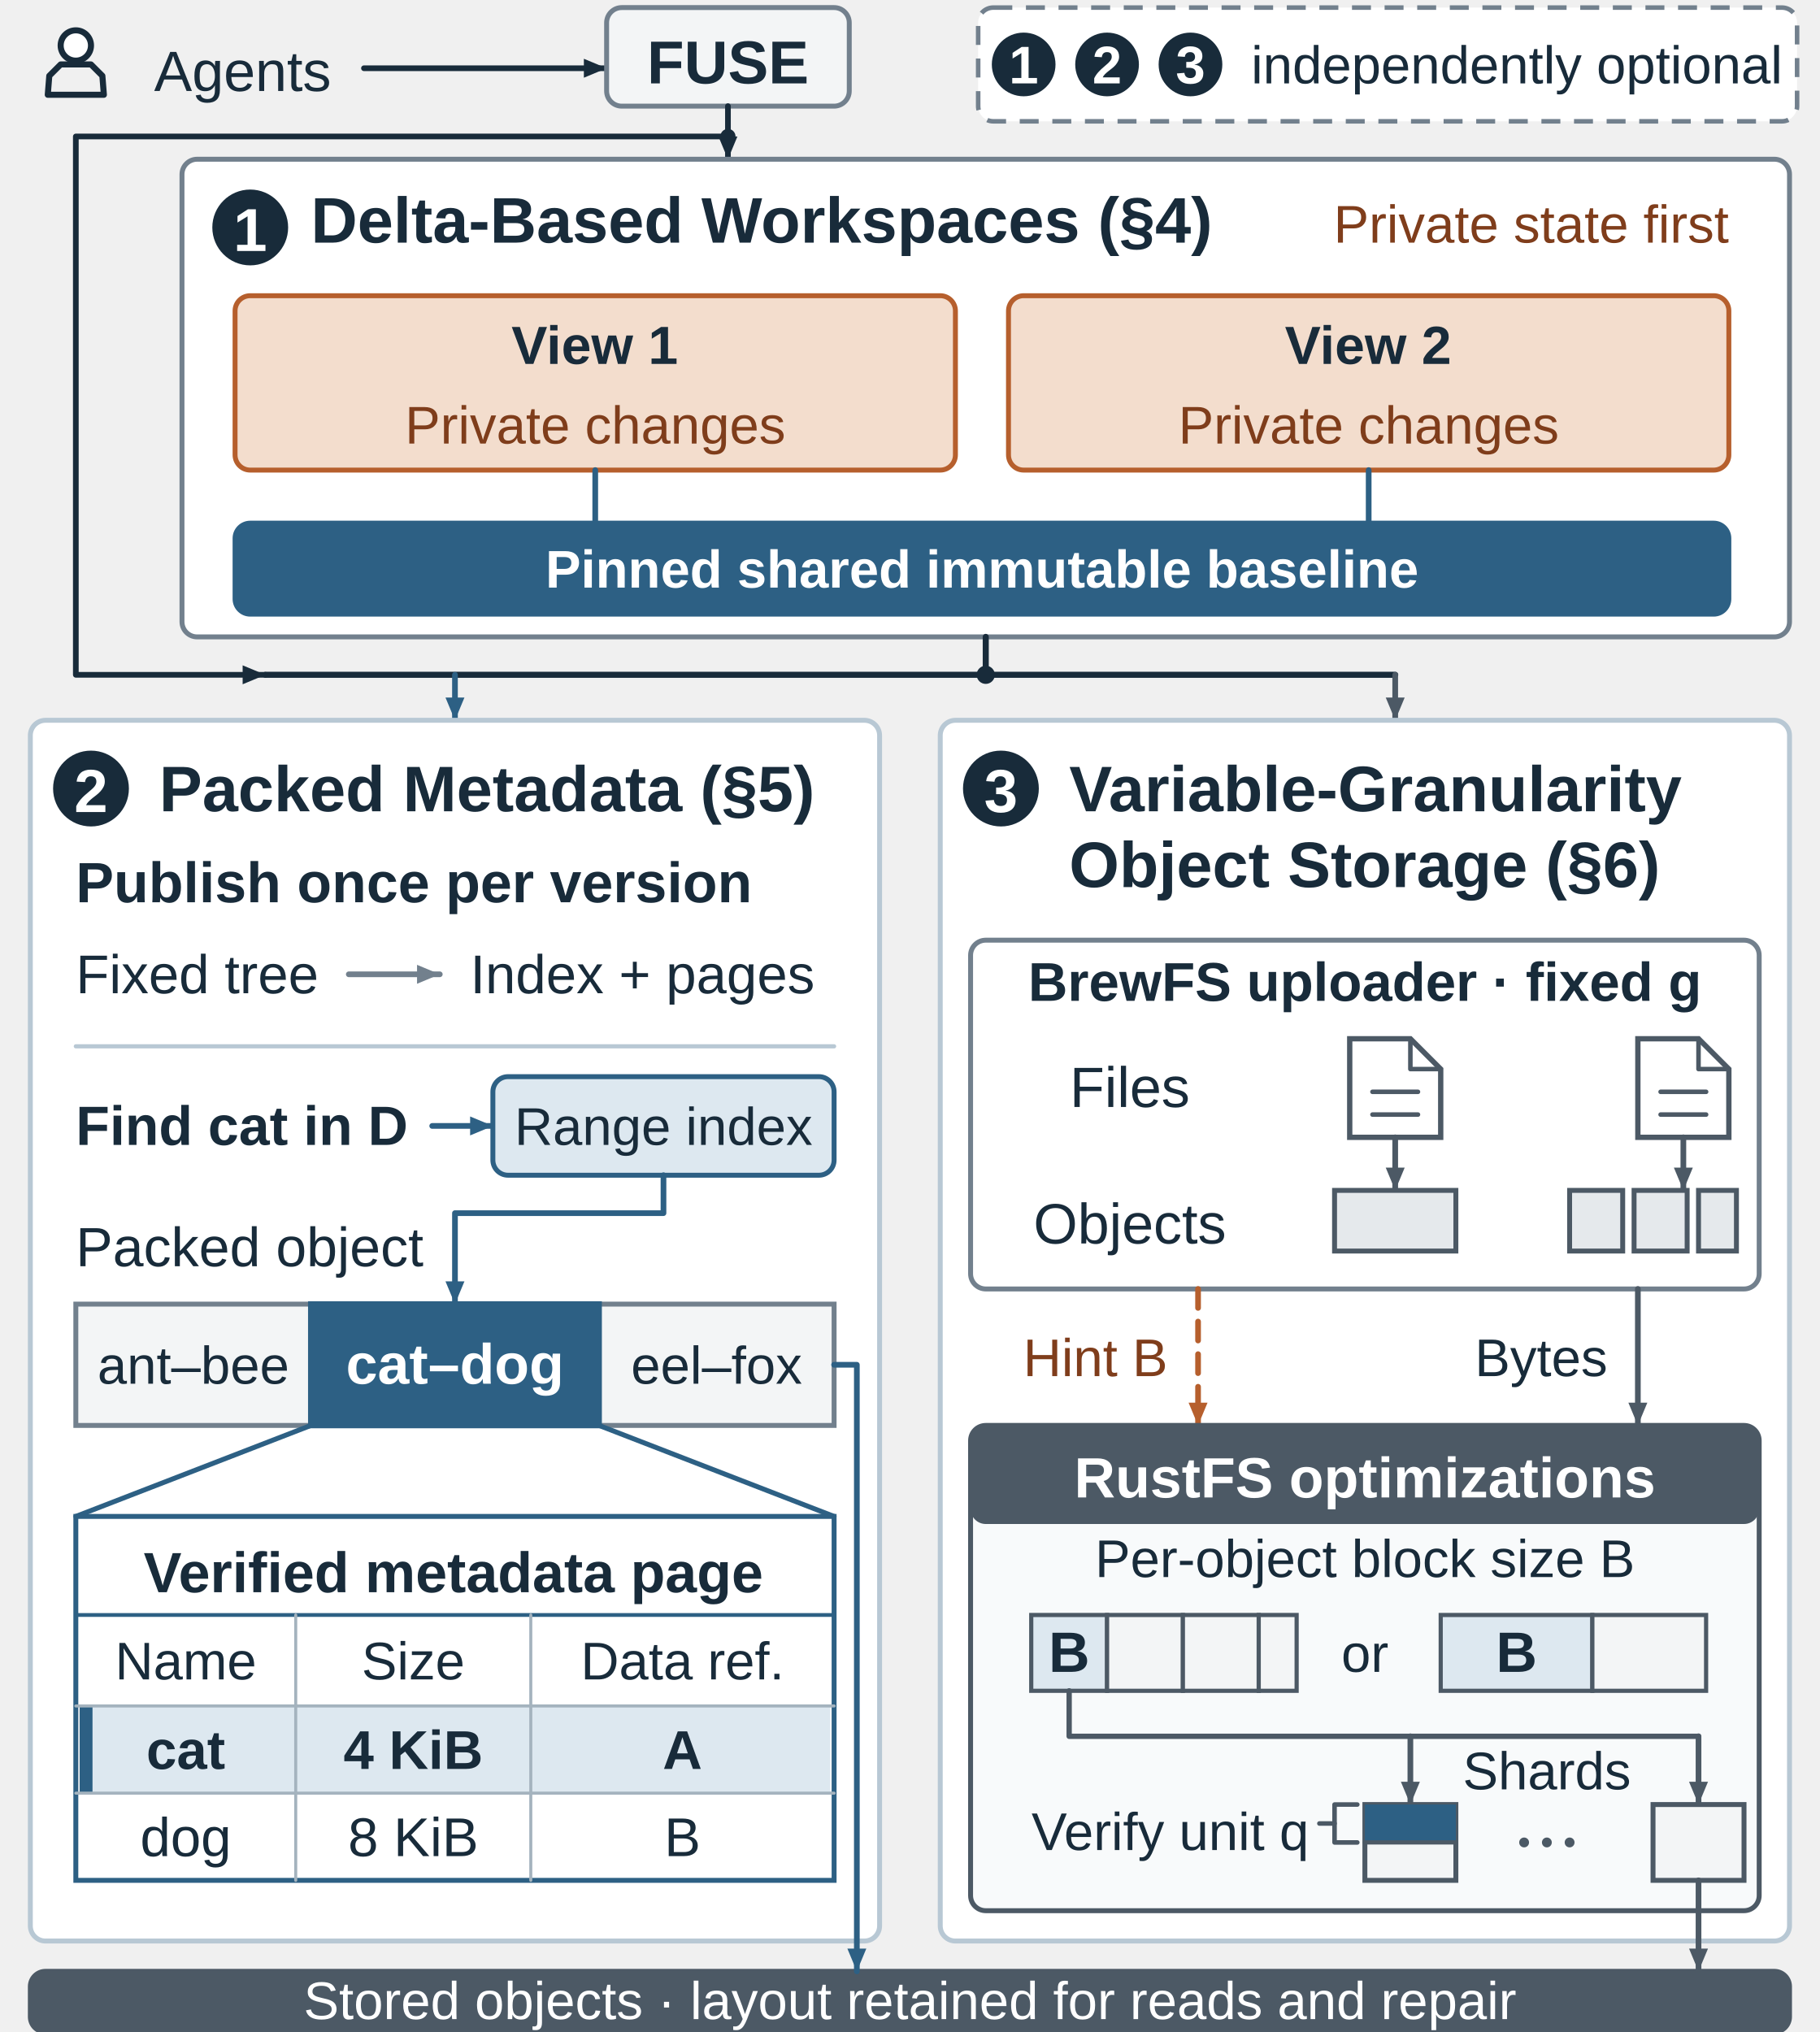
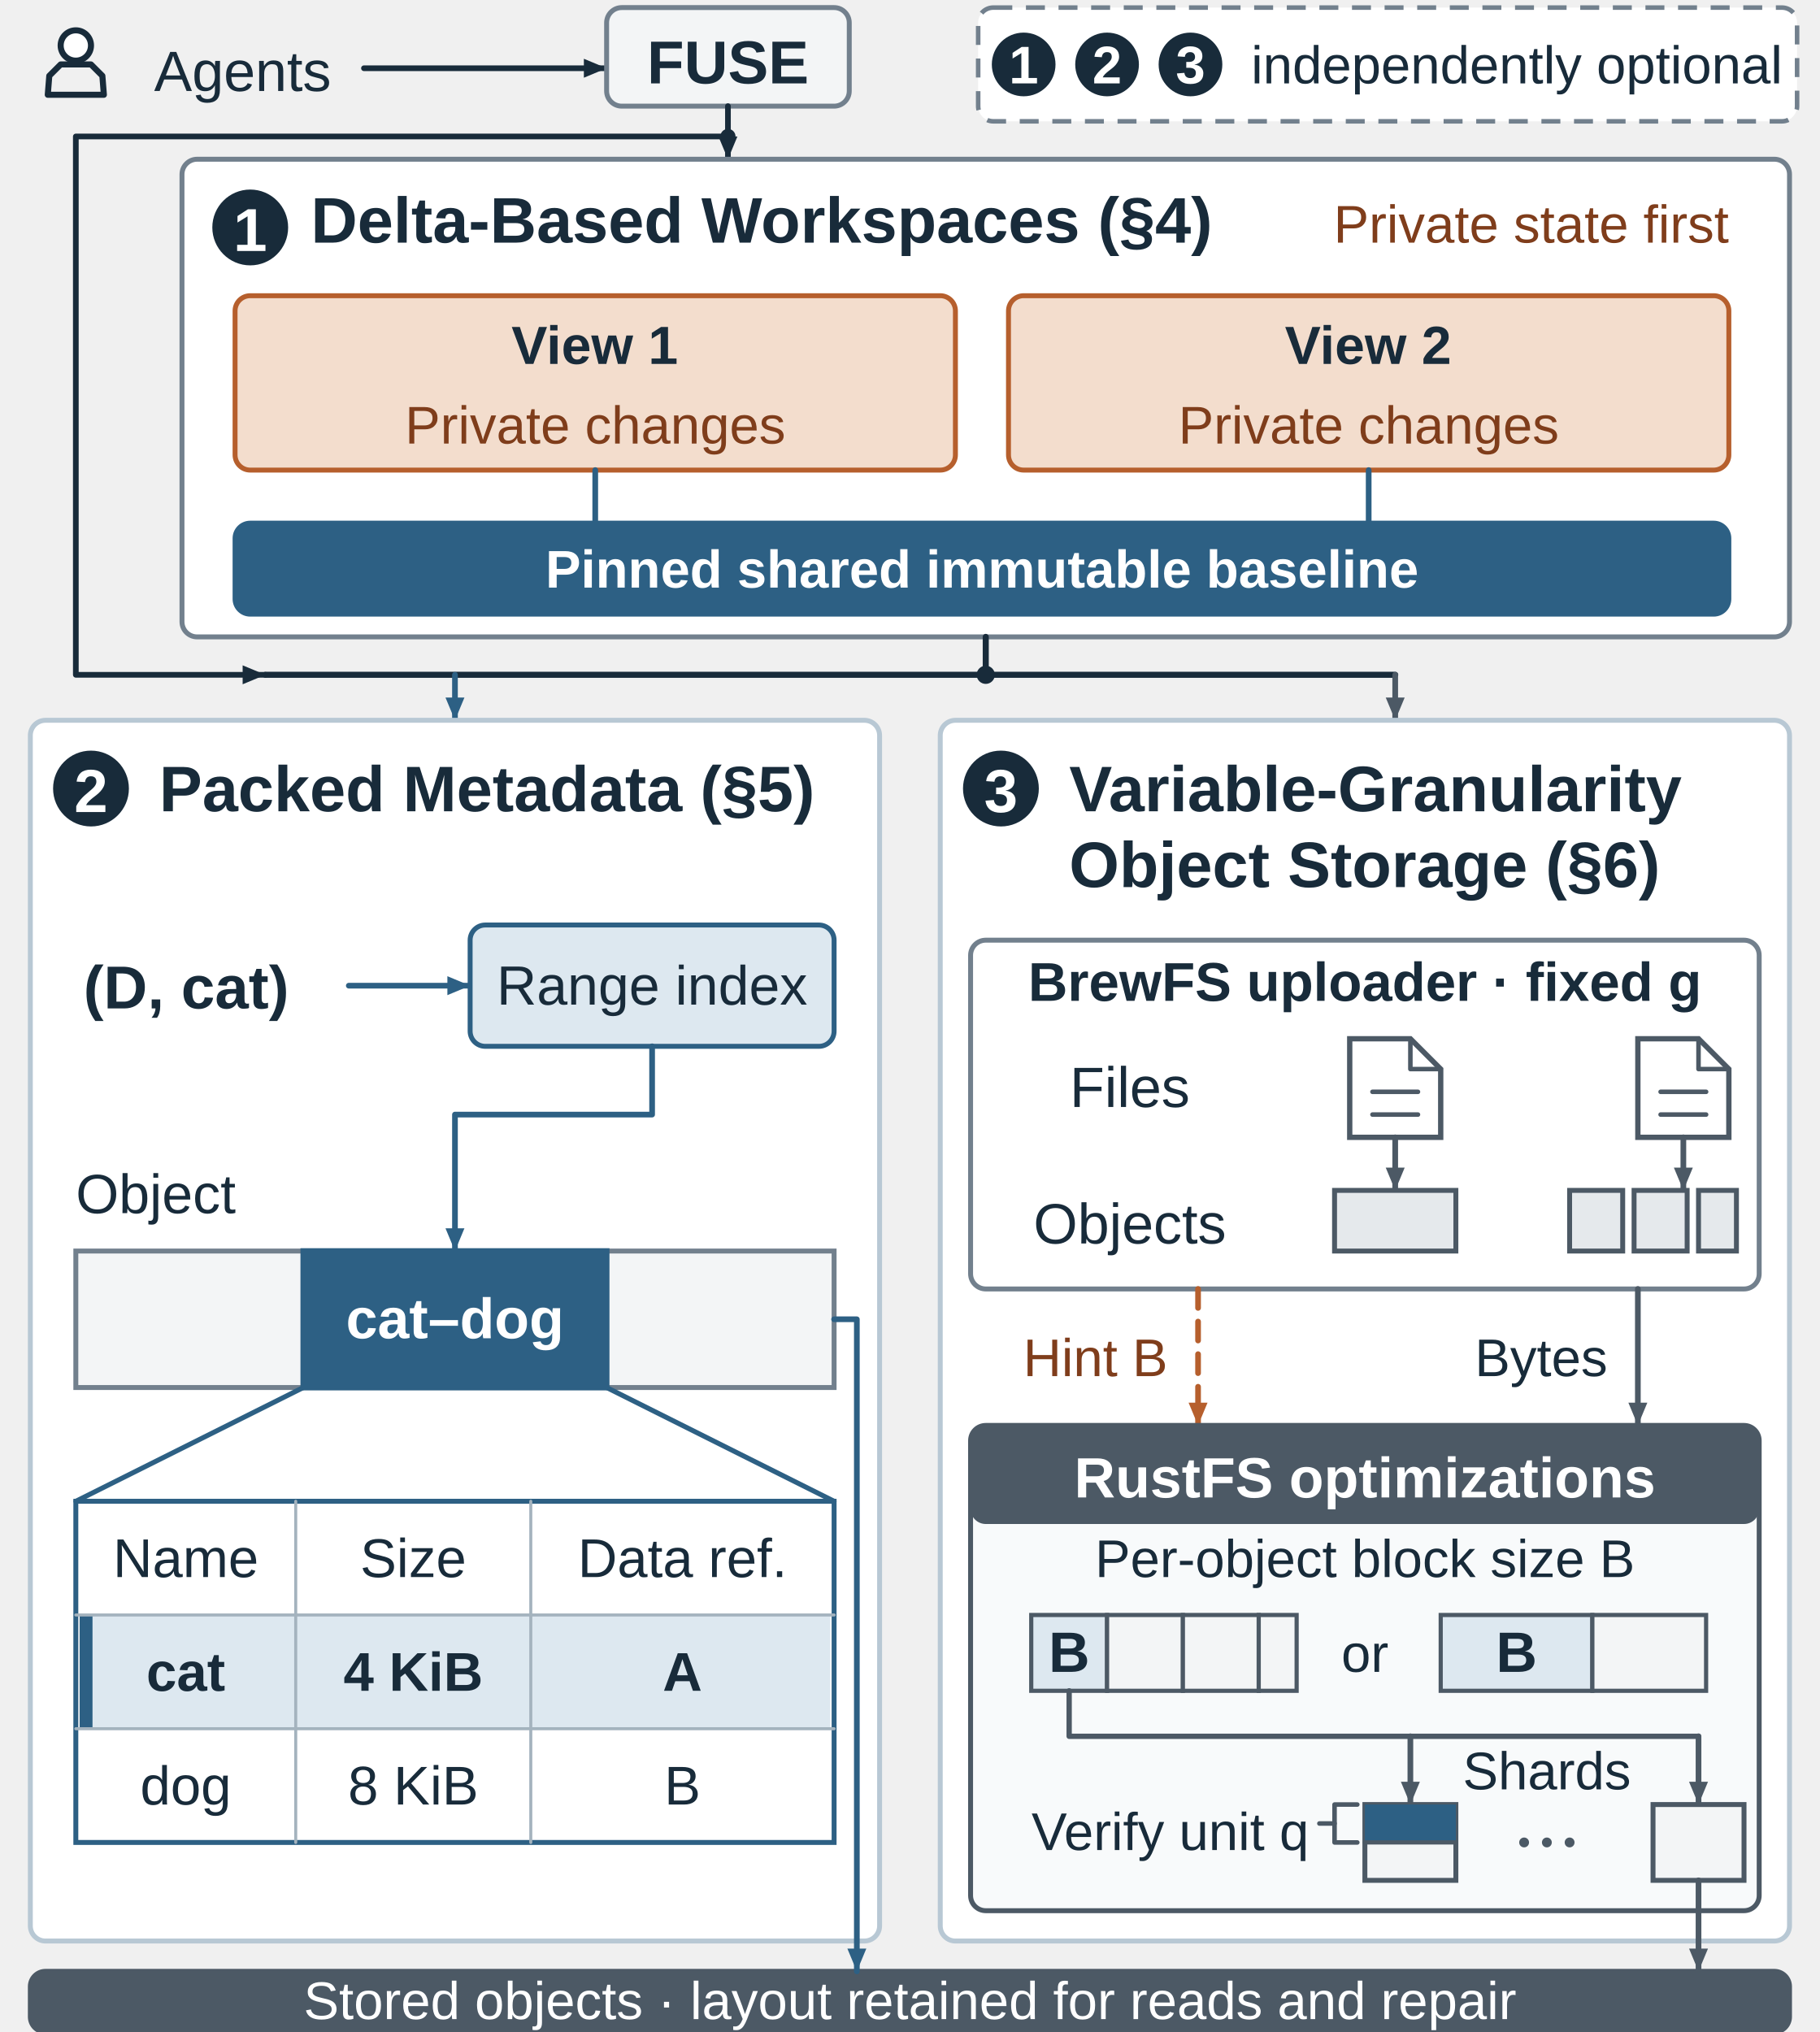
<svg xmlns="http://www.w3.org/2000/svg" width="240pt" height="268pt" viewBox="0 0 240 268">
  <g id="common-entry">
    <g aria-label="Agents">
      <text x="20.325" y="12" font-family="Arial" font-size="7.5" font-weight="normal" text-anchor="start" fill="#182B3A" xml:space="preserve">Agents</text>
    </g>
  </g>
  <g id="agents">
    <circle cx="10" cy="6" r="2" fill="white" stroke="#182B3A" stroke-width="0.8" />
    <polyline points="6.3,12.5 6.5,10 8,8.5 12,8.5 13.5,10 13.7,12.5 6.3,12.5" fill="none" stroke="#182B3A" stroke-width="0.8" stroke-linejoin="round" stroke-linecap="round" />
  </g>
  <g id="agent-fuse">
    <polyline points="48,9 80,9" fill="none" stroke="#182B3A" stroke-width="0.75" stroke-linejoin="round" stroke-linecap="round" />
    <polygon points="80,9 77.0,7.75 77.0,10.25" fill="#182B3A" />
  </g>
  <g id="fuse-entry">
    <rect x="80" y="1" width="32" height="13" rx="2" fill="#F3F5F6" stroke="#72808D" stroke-width="0.65" />
    <g aria-label="FUSE">
      <text x="85.332" y="11" font-family="Arial" font-size="8.0" font-weight="bold" text-anchor="start" fill="#182B3A" xml:space="preserve">FUSE</text>
    </g>
  </g>
  <g id="fuse-view-junction">
    <polyline points="96,14 96,18" fill="none" stroke="#182B3A" stroke-width="0.75" stroke-linejoin="round" stroke-linecap="round" />
    <circle cx="96" cy="18" r="1.0" fill="#182B3A" />
  </g>
  <g id="fuse-workspace">
    <polyline points="96,18 96,21" fill="none" stroke="#182B3A" stroke-width="0.75" stroke-linejoin="round" stroke-linecap="round" />
    <polygon points="96,21 97.25,18.0 94.75,18.0" fill="#182B3A" />
  </g>
  <g id="workspace-bypass">
    <polyline points="96,18 10,18 10,89 35,89" fill="none" stroke="#182B3A" stroke-width="0.75" stroke-linejoin="round" stroke-linecap="round" />
    <polygon points="35,89 32.0,87.75 32.0,90.25" fill="#182B3A" />
  </g>
  <g id="optional-mechanisms-legend">
    <rect x="129" y="1" width="108" height="15" rx="2" fill="white" stroke="#72808D" stroke-width="0.6" stroke-dasharray="2.5 1.8" />
    <circle cx="135" cy="8.5" r="4.2" fill="#182B3A" />
    <g aria-label="1">
      <text x="133.053" y="11" font-family="Arial" font-size="7.0" font-weight="bold" text-anchor="start" fill="white" xml:space="preserve">1</text>
    </g>
    <circle cx="146" cy="8.5" r="4.2" fill="#182B3A" />
    <g aria-label="2">
      <text x="144.053" y="11" font-family="Arial" font-size="7.0" font-weight="bold" text-anchor="start" fill="white" xml:space="preserve">2</text>
    </g>
    <circle cx="157" cy="8.5" r="4.2" fill="#182B3A" />
    <g aria-label="3">
      <text x="155.053" y="11" font-family="Arial" font-size="7.0" font-weight="bold" text-anchor="start" fill="white" xml:space="preserve">3</text>
    </g>
    <g aria-label="independently optional">
      <text x="165" y="11" font-family="Arial" font-size="7.0" font-weight="normal" text-anchor="start" fill="#182B3A" xml:space="preserve">independently optional</text>
    </g>
  </g>
  <g id="workspace-choice">
    <rect x="24" y="21" width="212" height="63" rx="2" fill="white" stroke="#72808D" stroke-width="0.65" />
    <circle cx="33" cy="30" r="5" fill="#182B3A" />
    <g aria-label="1">
      <text x="30.775" y="33.1" font-family="Arial" font-size="8" font-weight="bold" text-anchor="start" fill="white" xml:space="preserve">1</text>
    </g>
    <g aria-label="Delta-Based Workspaces (§4)">
      <text x="41" y="32" font-family="Arial" font-size="8.5" font-weight="bold" text-anchor="start" fill="#182B3A" xml:space="preserve">Delta-Based Workspaces (§4)</text>
    </g>
    <g aria-label="Private state first">
      <text x="175.873" y="32" font-family="Arial" font-size="7.0" font-weight="normal" text-anchor="start" fill="#7F3D1B" xml:space="preserve">Private state first</text>
    </g>
  </g>
  <g id="workspace-view-1">
    <rect x="31" y="39" width="95" height="23" rx="2" fill="#F3DDCD" stroke="#B65F2D" stroke-width="0.65" />
    <g aria-label="View 1">
      <text x="67.45" y="48" font-family="Arial" font-size="7.1" font-weight="bold" text-anchor="start" fill="#182B3A" xml:space="preserve">View 1</text>
    </g>
    <g aria-label="Private changes">
      <text x="53.402" y="58.5" font-family="Arial" font-size="7.0" font-weight="normal" text-anchor="start" fill="#7F3D1B" xml:space="preserve">Private changes</text>
    </g>
  </g>
  <g id="workspace-view-2">
    <rect x="133" y="39" width="95" height="23" rx="2" fill="#F3DDCD" stroke="#B65F2D" stroke-width="0.65" />
    <g aria-label="View 2">
      <text x="169.45" y="48" font-family="Arial" font-size="7.1" font-weight="bold" text-anchor="start" fill="#182B3A" xml:space="preserve">View 2</text>
    </g>
    <g aria-label="Private changes">
      <text x="155.402" y="58.5" font-family="Arial" font-size="7.0" font-weight="normal" text-anchor="start" fill="#7F3D1B" xml:space="preserve">Private changes</text>
    </g>
  </g>
  <g id="pinned-baseline-references">
    <polyline points="78.5,62 78.5,69" fill="none" stroke="#2D6084" stroke-width="0.75" stroke-linejoin="round" stroke-linecap="round" />
    <polyline points="180.5,62 180.5,69" fill="none" stroke="#2D6084" stroke-width="0.75" stroke-linejoin="round" stroke-linecap="round" />
  </g>
  <g id="shared-baseline">
    <rect x="31" y="69" width="197" height="12" rx="2" fill="#2D6084" stroke="#2D6084" stroke-width="0.65" />
    <g aria-label="Pinned shared immutable baseline">
      <text x="71.928" y="77.5" font-family="Arial" font-size="7.0" font-weight="bold" text-anchor="start" fill="white" xml:space="preserve">Pinned shared immutable baseline</text>
    </g>
  </g>
  <g id="common-file-interfaces">
    <polyline points="35,89 184,89" fill="none" stroke="#182B3A" stroke-width="0.8" stroke-linejoin="round" stroke-linecap="round" />
    <polyline points="130,84 130,89" fill="none" stroke="#182B3A" stroke-width="0.8" stroke-linejoin="round" stroke-linecap="round" />
    <circle cx="130" cy="89" r="1.2" fill="#182B3A" />
  </g>
  <g id="metadata-access">
    <polyline points="60,89 60,95" fill="none" stroke="#2D6084" stroke-width="0.75" stroke-linejoin="round" stroke-linecap="round" />
    <polygon points="60,95 61.25,92.0 58.75,92.0" fill="#2D6084" />
  </g>
  <g id="data-access">
    <polyline points="184,89 184,95" fill="none" stroke="#4C5965" stroke-width="0.75" stroke-linejoin="round" stroke-linecap="round" />
    <polygon points="184,95 185.25,92.0 182.75,92.0" fill="#4C5965" />
  </g>
  <g id="metadata-and-data-row" transform="translate(0 -12)">
    <g id="metadata-choice">
      <rect x="4" y="107" width="112" height="161" rx="2" fill="white" stroke="#B8C8D4" stroke-width="0.65" />
      <circle cx="12" cy="116" r="5" fill="#182B3A" />
      <g aria-label="2">
        <text x="9.775" y="119.1" font-family="Arial" font-size="8" font-weight="bold" text-anchor="start" fill="white" xml:space="preserve">2</text>
      </g>
      <g aria-label="Packed Metadata (§5)">
        <text x="21" y="119" font-family="Arial" font-size="8.5" font-weight="bold" text-anchor="start" fill="#182B3A" xml:space="preserve">Packed Metadata (§5)</text>
      </g>
    </g>
-     <g id="version-build">
-       <g aria-label="Publish once per version">
-         <text x="10" y="131" font-family="Arial" font-size="7.5" font-weight="bold" text-anchor="start" fill="#182B3A" xml:space="preserve">Publish once per version</text>
-       </g>
-       <g aria-label="Fixed tree">
-         <text x="10" y="143" font-family="Arial" font-size="7.2" font-weight="normal" text-anchor="start" fill="#182B3A" xml:space="preserve">Fixed tree</text>
-       </g>
-       <g aria-label="Index + pages">
-         <text x="62" y="143" font-family="Arial" font-size="7.2" font-weight="normal" text-anchor="start" fill="#182B3A" xml:space="preserve">Index + pages</text>
-       </g>
-       <polyline points="10,150 110,150" fill="none" stroke="#B8C8D4" stroke-width="0.55" stroke-linejoin="round" stroke-linecap="round" />
-     </g>
-     <g id="build-index-and-pages">
-       <polyline points="46,140.5 58,140.5" fill="none" stroke="#72808D" stroke-width="0.75" stroke-linejoin="round" stroke-linecap="round" />
-       <polygon points="58,140.5 55.0,139.25 55.0,141.75" fill="#72808D" />
-     </g>
    <g id="lookup-key">
-       <g aria-label="Find cat in D">
-         <text x="10" y="163" font-family="Arial" font-size="7.3" font-weight="bold" text-anchor="start" fill="#182B3A" xml:space="preserve">Find cat in D</text>
+       <g aria-label="(D, cat)">
+         <text x="11" y="145" font-family="Arial" font-size="8" font-weight="bold" text-anchor="start" fill="#182B3A" xml:space="preserve">(D, cat)</text>
      </g>
    </g>
    <g id="lookup-index">
-       <polyline points="57,160.5 65,160.5" fill="none" stroke="#2D6084" stroke-width="0.75" stroke-linejoin="round" stroke-linecap="round" />
-       <polygon points="65,160.5 62.0,159.25 62.0,161.75" fill="#2D6084" />
+       <polyline points="46,142 62,142" fill="none" stroke="#2D6084" stroke-width="0.75" stroke-linejoin="round" stroke-linecap="round" />
+       <polygon points="62,142 59.0,140.75 59.0,143.25" fill="#2D6084" />
    </g>
    <g id="name-range-index">
-       <rect x="65" y="154" width="45" height="13" rx="2" fill="#DDE8F0" stroke="#2D6084" stroke-width="0.65" />
+       <rect x="62" y="134" width="48" height="16" rx="2" fill="#DDE8F0" stroke="#2D6084" stroke-width="0.65" />
      <g aria-label="Range index">
-         <text x="67.847" y="163" font-family="Arial" font-size="7.0" font-weight="normal" text-anchor="start" fill="#182B3A" xml:space="preserve">Range index</text>
+         <text x="65.504" y="144.5" font-family="Arial" font-size="7.3" font-weight="normal" text-anchor="start" fill="#182B3A" xml:space="preserve">Range index</text>
      </g>
    </g>
    <g id="index-page">
-       <polyline points="87.5,167 87.5,172 60,172 60,184" fill="none" stroke="#2D6084" stroke-width="0.75" stroke-linejoin="round" stroke-linecap="round" />
-       <polygon points="60,184 61.25,181.0 58.75,181.0" fill="#2D6084" />
+       <polyline points="86,150 86,159 60,159 60,177" fill="none" stroke="#2D6084" stroke-width="0.75" stroke-linejoin="round" stroke-linecap="round" />
+       <polygon points="60,177 61.25,174.0 58.75,174.0" fill="#2D6084" />
    </g>
    <g id="packed-object-label">
-       <g aria-label="Packed object">
-         <text x="10" y="179" font-family="Arial" font-size="7.3" font-weight="normal" text-anchor="start" fill="#182B3A" xml:space="preserve">Packed object</text>
+       <g aria-label="Object">
+         <text x="10" y="172" font-family="Arial" font-size="7.3" font-weight="normal" text-anchor="start" fill="#182B3A" xml:space="preserve">Object</text>
      </g>
    </g>
    <g id="packed-object">
-       <rect x="10" y="184" width="100" height="16" rx="0" fill="#F3F5F6" stroke="#72808D" stroke-width="0.65" />
-       <rect x="41" y="184" width="38" height="16" fill="#2D6084" stroke="#2D6084" stroke-width="0.75" />
-       <g aria-label="ant–bee">
-         <text x="12.848" y="194.5" font-family="Arial" font-size="7.0" font-weight="normal" text-anchor="start" fill="#182B3A" xml:space="preserve">ant–bee</text>
-       </g>
-       <g aria-label="eel–fox">
-         <text x="83.214" y="194.5" font-family="Arial" font-size="7.0" font-weight="normal" text-anchor="start" fill="#182B3A" xml:space="preserve">eel–fox</text>
-       </g>
+       <rect x="10" y="177" width="100" height="18" rx="0" fill="#F3F5F6" stroke="#72808D" stroke-width="0.65" />
+       <rect x="40" y="177" width="40" height="18" fill="#2D6084" stroke="#2D6084" stroke-width="0.75" />
      <g aria-label="cat–dog">
-         <text x="45.623" y="194.5" font-family="Arial" font-size="7.5" font-weight="bold" text-anchor="start" fill="white" xml:space="preserve">cat–dog</text>
+         <text x="45.623" y="188.5" font-family="Arial" font-size="7.5" font-weight="bold" text-anchor="start" fill="white" xml:space="preserve">cat–dog</text>
      </g>
    </g>
    <g id="enlarge-one-page">
-       <polyline points="41,200 10,212" fill="none" stroke="#2D6084" stroke-width="0.65" stroke-linejoin="round" stroke-linecap="round" />
-       <polyline points="79,200 110,212" fill="none" stroke="#2D6084" stroke-width="0.65" stroke-linejoin="round" stroke-linecap="round" />
+       <polyline points="40,195 10,210" fill="none" stroke="#2D6084" stroke-width="0.65" stroke-linejoin="round" stroke-linecap="round" />
+       <polyline points="80,195 110,210" fill="none" stroke="#2D6084" stroke-width="0.65" stroke-linejoin="round" stroke-linecap="round" />
    </g>
    <g id="joint-metadata-page">
-       <rect x="10" y="212" width="100" height="48" rx="0" fill="white" stroke="#2D6084" stroke-width="0.65" />
-       <g aria-label="Verified metadata page">
-         <text x="18.944" y="222" font-family="Arial" font-size="7.5" font-weight="bold" text-anchor="start" fill="#182B3A" xml:space="preserve">Verified metadata page</text>
-       </g>
-       <polyline points="10,225 110,225" fill="none" stroke="#2D6084" stroke-width="0.5" stroke-linejoin="round" stroke-linecap="round" />
-       <rect x="10.5" y="237" width="99" height="11.5" fill="#DDE8F0" />
-       <rect x="10.5" y="237" width="1.7" height="11.5" fill="#2D6084" />
-       <polyline points="39,225 39,260" fill="none" stroke="#A4B3BE" stroke-width="0.4" stroke-linejoin="round" stroke-linecap="round" />
-       <polyline points="70,225 70,260" fill="none" stroke="#A4B3BE" stroke-width="0.4" stroke-linejoin="round" stroke-linecap="round" />
-       <polyline points="10,237 110,237" fill="none" stroke="#A4B3BE" stroke-width="0.4" stroke-linejoin="round" stroke-linecap="round" />
-       <polyline points="10,248.5 110,248.5" fill="none" stroke="#A4B3BE" stroke-width="0.4" stroke-linejoin="round" stroke-linecap="round" />
+       <rect x="10" y="210" width="100" height="45" rx="0" fill="white" stroke="#2D6084" stroke-width="0.65" />
+       <rect x="10.5" y="225" width="99" height="15" fill="#DDE8F0" />
+       <rect x="10.5" y="225" width="1.7" height="15" fill="#2D6084" />
+       <polyline points="39,210 39,255" fill="none" stroke="#A4B3BE" stroke-width="0.4" stroke-linejoin="round" stroke-linecap="round" />
+       <polyline points="70,210 70,255" fill="none" stroke="#A4B3BE" stroke-width="0.4" stroke-linejoin="round" stroke-linecap="round" />
+       <polyline points="10,225 110,225" fill="none" stroke="#A4B3BE" stroke-width="0.4" stroke-linejoin="round" stroke-linecap="round" />
+       <polyline points="10,240 110,240" fill="none" stroke="#A4B3BE" stroke-width="0.4" stroke-linejoin="round" stroke-linecap="round" />
      <g aria-label="Name">
-         <text x="15.164" y="233.5" font-family="Arial" font-size="7.0" font-weight="normal" text-anchor="start" fill="#182B3A" xml:space="preserve">Name</text>
+         <text x="14.897" y="220" font-family="Arial" font-size="7.2" font-weight="normal" text-anchor="start" fill="#182B3A" xml:space="preserve">Name</text>
      </g>
      <g aria-label="Size">
-         <text x="47.691" y="233.5" font-family="Arial" font-size="7.0" font-weight="normal" text-anchor="start" fill="#182B3A" xml:space="preserve">Size</text>
+         <text x="47.497" y="220" font-family="Arial" font-size="7.2" font-weight="normal" text-anchor="start" fill="#182B3A" xml:space="preserve">Size</text>
      </g>
      <g aria-label="Data ref.">
-         <text x="76.578" y="233.5" font-family="Arial" font-size="7.0" font-weight="normal" text-anchor="start" fill="#182B3A" xml:space="preserve">Data ref.</text>
+         <text x="76.194" y="220" font-family="Arial" font-size="7.2" font-weight="normal" text-anchor="start" fill="#182B3A" xml:space="preserve">Data ref.</text>
      </g>
      <g aria-label="cat">
-         <text x="19.297" y="245.3" font-family="Arial" font-size="7.2" font-weight="bold" text-anchor="start" fill="#182B3A" xml:space="preserve">cat</text>
+         <text x="19.297" y="235" font-family="Arial" font-size="7.2" font-weight="bold" text-anchor="start" fill="#182B3A" xml:space="preserve">cat</text>
      </g>
      <g aria-label="4 KiB">
-         <text x="45.298" y="245.3" font-family="Arial" font-size="7.2" font-weight="bold" text-anchor="start" fill="#182B3A" xml:space="preserve">4 KiB</text>
+         <text x="45.298" y="235" font-family="Arial" font-size="7.2" font-weight="bold" text-anchor="start" fill="#182B3A" xml:space="preserve">4 KiB</text>
      </g>
      <g aria-label="A">
-         <text x="87.4" y="245.3" font-family="Arial" font-size="7.2" font-weight="bold" text-anchor="start" fill="#182B3A" xml:space="preserve">A</text>
+         <text x="87.4" y="235" font-family="Arial" font-size="7.2" font-weight="bold" text-anchor="start" fill="#182B3A" xml:space="preserve">A</text>
      </g>
      <g aria-label="dog">
-         <text x="18.494" y="256.8" font-family="Arial" font-size="7.2" font-weight="normal" text-anchor="start" fill="#182B3A" xml:space="preserve">dog</text>
+         <text x="18.494" y="250" font-family="Arial" font-size="7.2" font-weight="normal" text-anchor="start" fill="#182B3A" xml:space="preserve">dog</text>
      </g>
      <g aria-label="8 KiB">
-         <text x="45.896" y="256.8" font-family="Arial" font-size="7.2" font-weight="normal" text-anchor="start" fill="#182B3A" xml:space="preserve">8 KiB</text>
+         <text x="45.896" y="250" font-family="Arial" font-size="7.2" font-weight="normal" text-anchor="start" fill="#182B3A" xml:space="preserve">8 KiB</text>
      </g>
      <g aria-label="B">
-         <text x="87.599" y="256.8" font-family="Arial" font-size="7.2" font-weight="normal" text-anchor="start" fill="#182B3A" xml:space="preserve">B</text>
+         <text x="87.599" y="250" font-family="Arial" font-size="7.2" font-weight="normal" text-anchor="start" fill="#182B3A" xml:space="preserve">B</text>
      </g>
    </g>
    <g id="granularity-choice">
      <rect x="124" y="107" width="112" height="161" rx="2" fill="white" stroke="#B8C8D4" stroke-width="0.65" />
      <circle cx="132" cy="116" r="5" fill="#182B3A" />
      <g aria-label="3">
        <text x="129.775" y="119.1" font-family="Arial" font-size="8" font-weight="bold" text-anchor="start" fill="white" xml:space="preserve">3</text>
      </g>
      <g aria-label="Variable-Granularity">
        <text x="141" y="119" font-family="Arial" font-size="8.5" font-weight="bold" text-anchor="start" fill="#182B3A" xml:space="preserve">Variable-Granularity</text>
      </g>
      <g aria-label="Object Storage (§6)">
        <text x="141" y="129" font-family="Arial" font-size="8.5" font-weight="bold" text-anchor="start" fill="#182B3A" xml:space="preserve">Object Storage (§6)</text>
      </g>
    </g>
    <g id="ordinary-uploader">
      <rect x="128" y="136" width="104" height="46" rx="2" fill="white" stroke="#72808D" stroke-width="0.65" />
      <g aria-label="BrewFS uploader · fixed g">
        <text x="135.594" y="144" font-family="Arial" font-size="7.2" font-weight="bold" text-anchor="start" fill="#182B3A" xml:space="preserve">BrewFS uploader · fixed g</text>
      </g>
      <g aria-label="Files">
        <text x="141.083" y="158" font-family="Arial" font-size="7.5" font-weight="normal" text-anchor="start" fill="#182B3A" xml:space="preserve">Files</text>
      </g>
      <g aria-label="Objects">
        <text x="136.287" y="176" font-family="Arial" font-size="7.5" font-weight="normal" text-anchor="start" fill="#182B3A" xml:space="preserve">Objects</text>
      </g>
    </g>
    <g id="source-file-a">
      <polygon points="178,149 186,149 190,153 190,162 178,162" fill="white" stroke="#4C5965" stroke-width="0.7" />
      <polyline points="186,149 186,153 190,153" fill="none" stroke="#4C5965" stroke-width="0.6" stroke-linejoin="round" stroke-linecap="round" />
      <polyline points="181,156 187,156" fill="none" stroke="#4C5965" stroke-width="0.6" stroke-linejoin="round" stroke-linecap="round" />
      <polyline points="181,159 187,159" fill="none" stroke="#4C5965" stroke-width="0.6" stroke-linejoin="round" stroke-linecap="round" />
    </g>
    <g id="source-file-b">
      <polygon points="216,149 224,149 228,153 228,162 216,162" fill="white" stroke="#4C5965" stroke-width="0.7" />
      <polyline points="224,149 224,153 228,153" fill="none" stroke="#4C5965" stroke-width="0.6" stroke-linejoin="round" stroke-linecap="round" />
      <polyline points="219,156 225,156" fill="none" stroke="#4C5965" stroke-width="0.6" stroke-linejoin="round" stroke-linecap="round" />
      <polyline points="219,159 225,159" fill="none" stroke="#4C5965" stroke-width="0.6" stroke-linejoin="round" stroke-linecap="round" />
    </g>
    <g id="file-a-objects">
      <polyline points="184,162 184,169" fill="none" stroke="#4C5965" stroke-width="0.75" stroke-linejoin="round" stroke-linecap="round" />
      <polygon points="184,169 185.25,166.0 182.75,166.0" fill="#4C5965" />
    </g>
    <g id="file-b-objects">
      <polyline points="222,162 222,169" fill="none" stroke="#4C5965" stroke-width="0.75" stroke-linejoin="round" stroke-linecap="round" />
      <polygon points="222,169 223.25,166.0 220.75,166.0" fill="#4C5965" />
    </g>
    <g id="file-a-object">
      <rect x="176" y="169" width="16" height="8" rx="0" fill="#E5E9EC" stroke="#4C5965" stroke-width="0.65" />
    </g>
    <g id="file-b-object-0">
      <rect x="207" y="169" width="7" height="8" rx="0" fill="#E5E9EC" stroke="#4C5965" stroke-width="0.65" />
    </g>
    <g id="file-b-object-1">
      <rect x="215.5" y="169" width="7" height="8" rx="0" fill="#E5E9EC" stroke="#4C5965" stroke-width="0.65" />
    </g>
    <g id="file-b-object-2">
      <rect x="224" y="169" width="5" height="8" rx="0" fill="#E5E9EC" stroke="#4C5965" stroke-width="0.65" />
    </g>
    <g id="layout-hint">
      <polyline points="158,182 158,200" fill="none" stroke="#B65F2D" stroke-width="0.75" stroke-linejoin="round" stroke-linecap="round" stroke-dasharray="2.5 1.8" />
      <polygon points="158,200 159.25,197.0 156.75,197.0" fill="#B65F2D" />
    </g>
    <g id="object-upload">
      <polyline points="216,182 216,200" fill="none" stroke="#4C5965" stroke-width="0.75" stroke-linejoin="round" stroke-linecap="round" />
      <polygon points="216,200 217.25,197.0 214.75,197.0" fill="#4C5965" />
    </g>
    <g id="client-backend-interface">
      <g aria-label="Hint B">
        <text x="134.938" y="193.5" font-family="Arial" font-size="7.0" font-weight="normal" text-anchor="start" fill="#7F3D1B" xml:space="preserve">Hint B</text>
      </g>
      <g aria-label="Bytes">
        <text x="194.493" y="193.5" font-family="Arial" font-size="7.0" font-weight="normal" text-anchor="start" fill="#182B3A" xml:space="preserve">Bytes</text>
      </g>
    </g>
    <g id="backend-layout-scope">
      <rect x="128" y="200" width="104" height="64" rx="2" fill="#F8FAFB" stroke="#4C5965" stroke-width="0.65" />
      <rect x="128" y="200" width="104" height="13" rx="2" fill="#4C5965" />
      <g aria-label="RustFS optimizations">
        <text x="141.667" y="209.5" font-family="Arial" font-size="7.5" font-weight="bold" text-anchor="start" fill="white" xml:space="preserve">RustFS optimizations</text>
      </g>
      <g aria-label="Per-object block size B">
        <text x="144.402" y="220" font-family="Arial" font-size="7.0" font-weight="normal" text-anchor="start" fill="#182B3A" xml:space="preserve">Per-object block size B</text>
      </g>
    </g>
    <g id="object-small-b-choice">
      <rect x="136" y="225" width="10" height="10" fill="#DDE8F0" stroke="#4C5965" stroke-width="0.55" />
      <rect x="146" y="225" width="10" height="10" fill="#F3F5F6" stroke="#4C5965" stroke-width="0.55" />
      <rect x="156" y="225" width="10" height="10" fill="#F3F5F6" stroke="#4C5965" stroke-width="0.55" />
      <rect x="166" y="225" width="5" height="10" fill="#F3F5F6" stroke="#4C5965" stroke-width="0.55" />
    </g>
    <g id="object-large-b-choice">
      <rect x="190" y="225" width="20" height="10" fill="#DDE8F0" stroke="#4C5965" stroke-width="0.55" />
      <rect x="210" y="225" width="15" height="10" fill="#F3F5F6" stroke="#4C5965" stroke-width="0.55" />
    </g>
    <g id="coding-layout-labels">
      <g aria-label="B">
        <text x="138.292" y="232.5" font-family="Arial" font-size="7.5" font-weight="bold" text-anchor="start" fill="#182B3A" xml:space="preserve">B</text>
      </g>
      <g aria-label="B">
        <text x="197.292" y="232.5" font-family="Arial" font-size="7.5" font-weight="bold" text-anchor="start" fill="#182B3A" xml:space="preserve">B</text>
      </g>
      <g aria-label="or">
        <text x="176.888" y="232.5" font-family="Arial" font-size="7.0" font-weight="normal" text-anchor="start" fill="#182B3A" xml:space="preserve">or</text>
      </g>
    </g>
    <g id="erasure-code-fanout">
      <polyline points="141,235 141,241 224,241" fill="none" stroke="#4C5965" stroke-width="0.7" stroke-linejoin="round" stroke-linecap="round" />
    </g>
    <g id="coding-to-shard-example">
      <polyline points="186,241 186,250" fill="none" stroke="#4C5965" stroke-width="0.75" stroke-linejoin="round" stroke-linecap="round" />
      <polygon points="186,250 187.25,247.0 184.75,247.0" fill="#4C5965" />
    </g>
    <g id="coding-to-other-shards">
      <polyline points="224,241 224,250" fill="none" stroke="#4C5965" stroke-width="0.75" stroke-linejoin="round" stroke-linecap="round" />
      <polygon points="224,250 225.25,247.0 222.75,247.0" fill="#4C5965" />
    </g>
    <g id="shard-example">
      <rect x="180" y="250" width="12" height="10" rx="0" fill="#F3F5F6" stroke="#4C5965" stroke-width="0.65" />
      <rect x="180" y="250" width="12" height="5" fill="#2D6084" />
      <polyline points="180,255 192,255" fill="none" stroke="#4C5965" stroke-width="0.55" stroke-linejoin="round" stroke-linecap="round" />
    </g>
    <g id="other-shard-example">
      <rect x="218" y="250" width="12" height="10" rx="0" fill="#F3F5F6" stroke="#4C5965" stroke-width="0.65" />
    </g>
    <g id="additional-shards">
      <circle cx="201" cy="255" r="0.65" fill="#4C5965" />
      <circle cx="204" cy="255" r="0.65" fill="#4C5965" />
      <circle cx="207" cy="255" r="0.65" fill="#4C5965" />
    </g>
    <g id="shard-read-quantum">
      <polyline points="179,250 176,250 176,255 179,255" fill="none" stroke="#4C5965" stroke-width="0.6" stroke-linejoin="round" stroke-linecap="round" />
      <g aria-label="Verify unit q">
        <text x="136.038" y="256" font-family="Arial" font-size="7.0" font-weight="normal" text-anchor="start" fill="#182B3A" xml:space="preserve">Verify unit q</text>
      </g>
      <polyline points="174,252.5 176,252.5" fill="none" stroke="#4C5965" stroke-width="0.6" stroke-linejoin="round" stroke-linecap="round" />
      <g aria-label="Shards">
        <text x="192.91" y="248" font-family="Arial" font-size="7.0" font-weight="normal" text-anchor="start" fill="#182B3A" xml:space="preserve">Shards</text>
      </g>
    </g>
    <g id="backend">
      <rect x="4" y="272" width="232" height="8" rx="2" fill="#4C5965" stroke="#4C5965" stroke-width="0.65" />
      <g aria-label="Stored objects · layout retained for reads and repair">
        <text x="40.038" y="278.3" font-family="Arial" font-size="7.0" font-weight="normal" text-anchor="start" fill="white" xml:space="preserve">Stored objects · layout retained for reads and repair</text>
      </g>
    </g>
    <g id="packed-object-storage">
-       <polyline points="110,192 113,192 113,272" fill="none" stroke="#2D6084" stroke-width="0.75" stroke-linejoin="round" stroke-linecap="round" />
+       <polyline points="110,186 113,186 113,272" fill="none" stroke="#2D6084" stroke-width="0.75" stroke-linejoin="round" stroke-linecap="round" />
      <polygon points="113,272 114.25,269.0 111.75,269.0" fill="#2D6084" />
    </g>
    <g id="encoded-object-storage">
      <polyline points="224,260 224,272" fill="none" stroke="#4C5965" stroke-width="0.75" stroke-linejoin="round" stroke-linecap="round" />
      <polygon points="224,272 225.25,269.0 222.75,269.0" fill="#4C5965" />
    </g>
  </g>
</svg>
